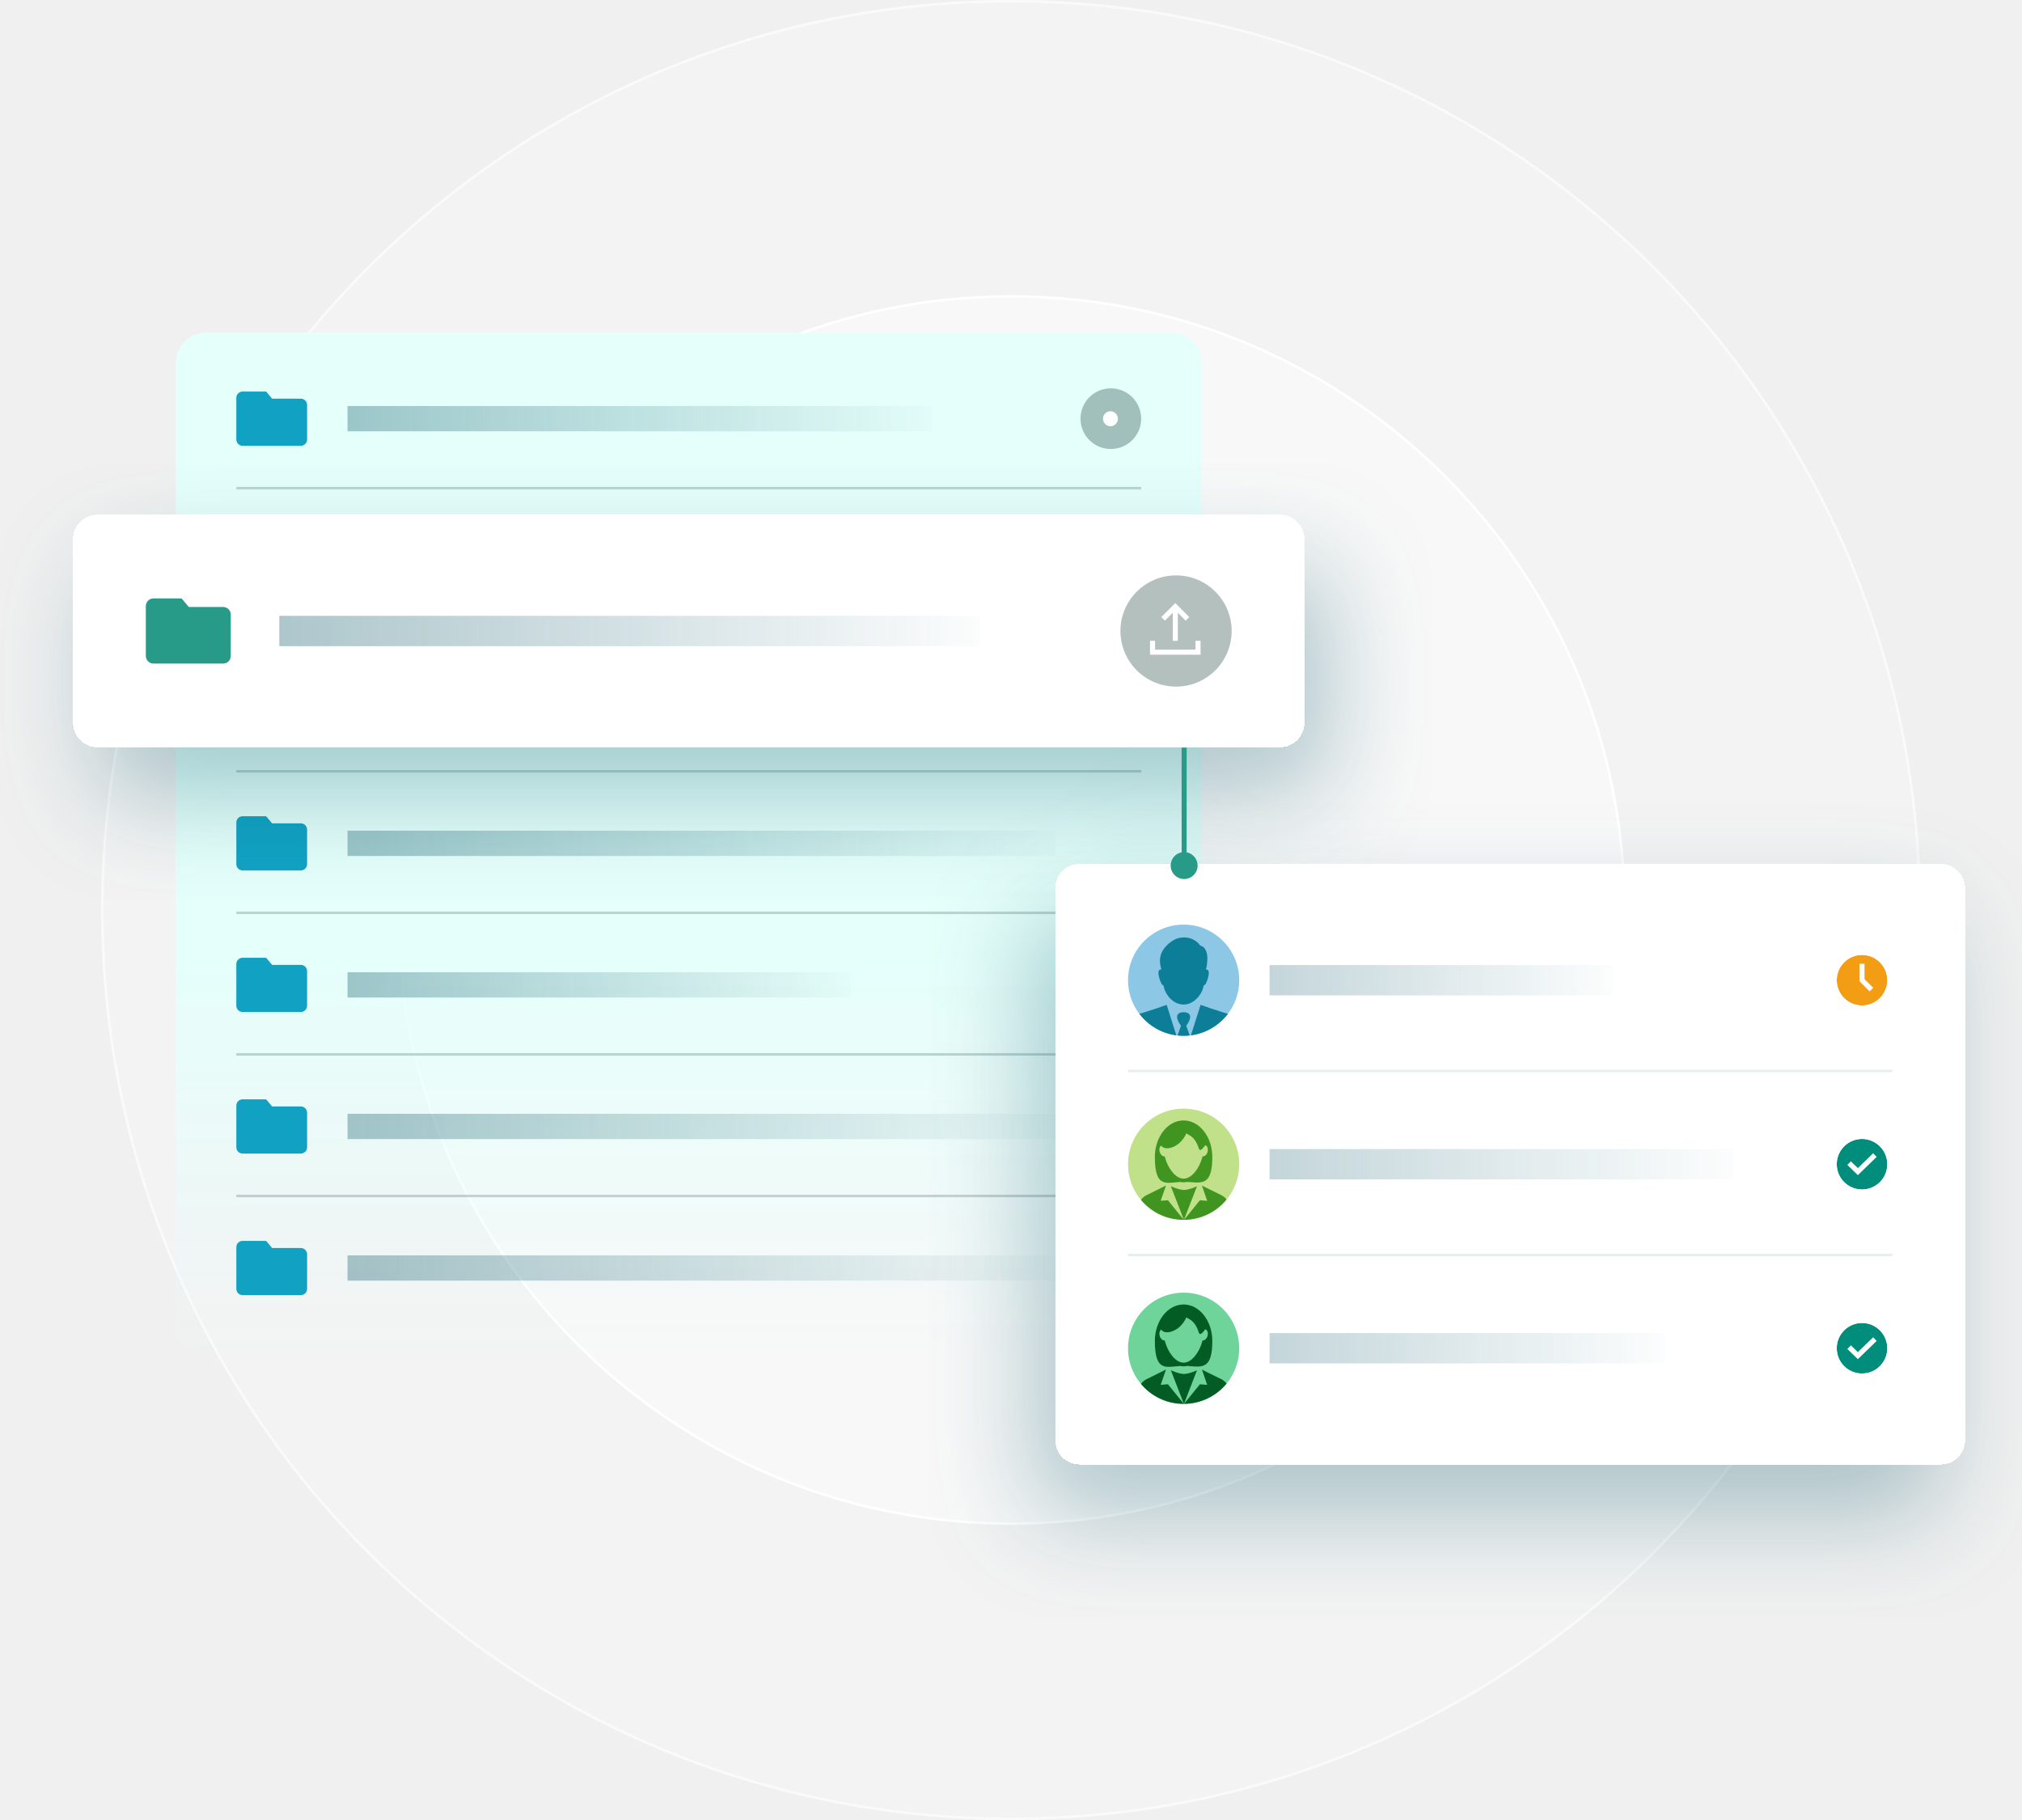
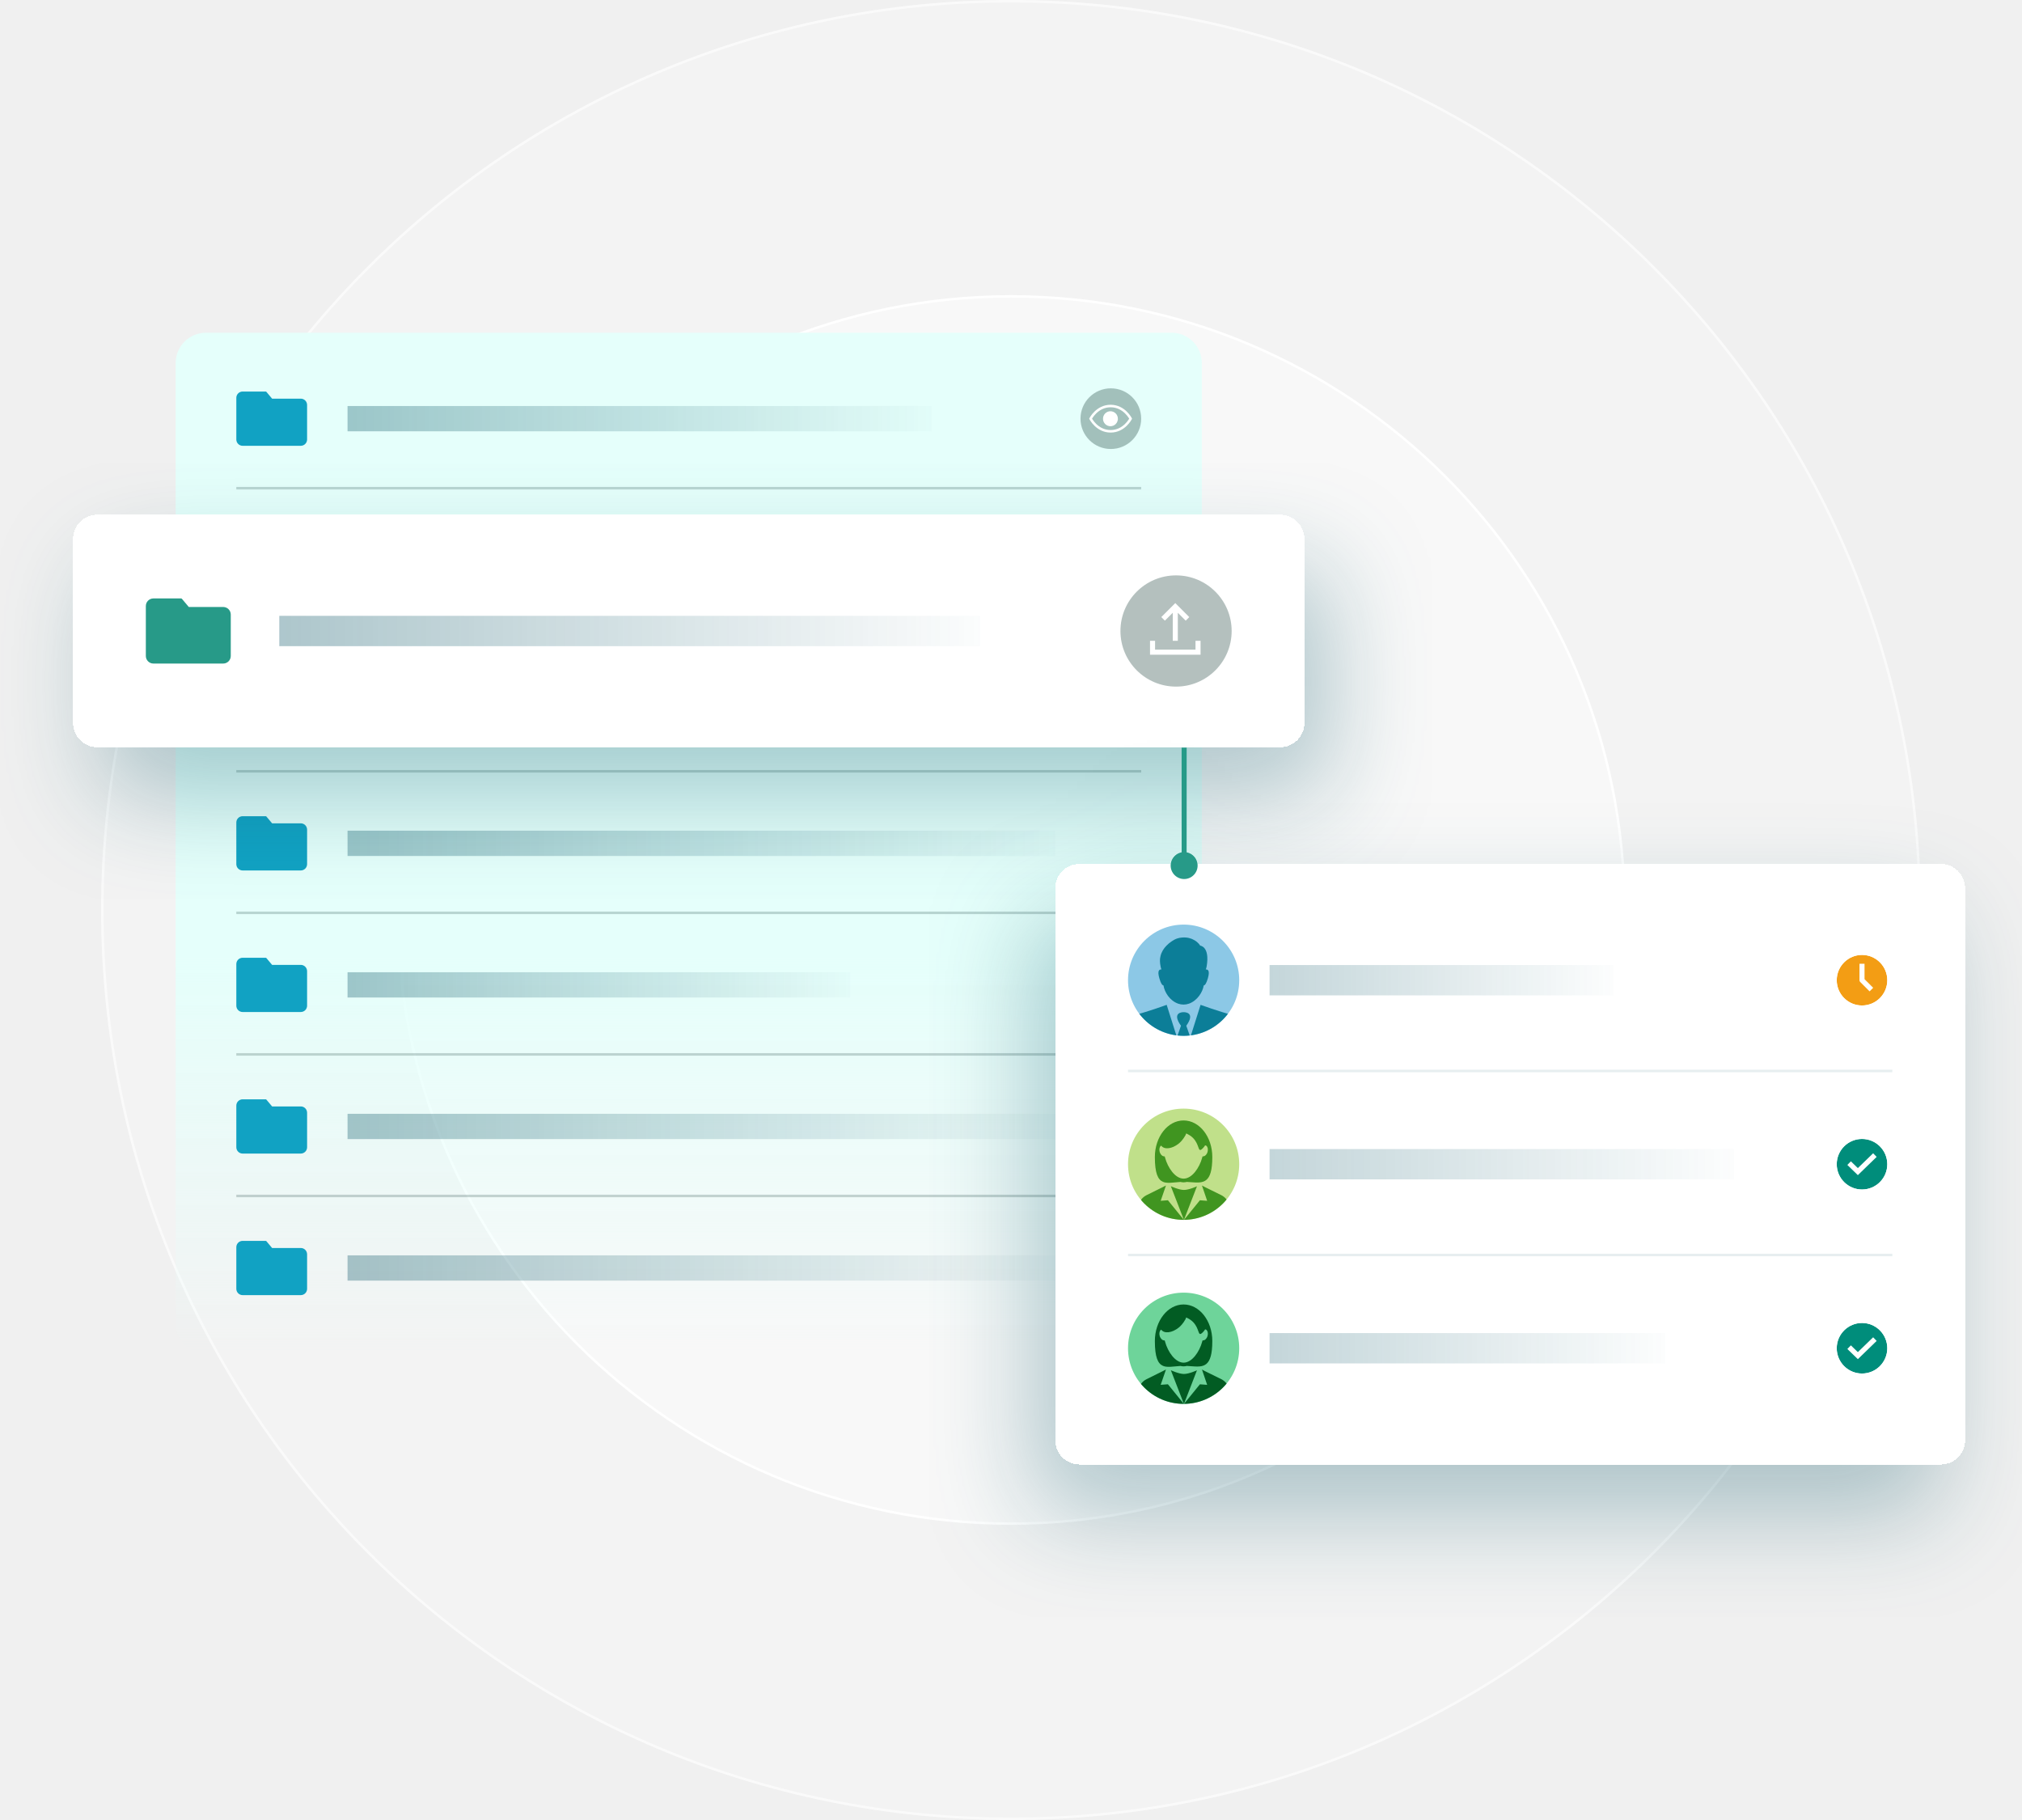
<svg xmlns="http://www.w3.org/2000/svg" xmlns:xlink="http://www.w3.org/1999/xlink" width="800" height="720" viewBox="0 0 800 720" fill="none">
  <g clip-path="url(#clip0_125_3921)">
    <circle cx="400" cy="360" r="360" fill="white" fill-opacity="0.2" />
    <circle cx="400" cy="360" r="359.515" stroke="white" stroke-opacity="0.6" stroke-width="0.97" />
    <path d="M642.758 360C642.758 494.072 534.072 602.758 400 602.758C265.928 602.758 157.242 494.072 157.242 360C157.242 225.928 265.928 117.242 400 117.242C534.072 117.242 642.758 225.928 642.758 360Z" fill="white" fill-opacity="0.45" stroke-width="0.97" stroke="white" />
    <rect x="69.5" y="131.625" width="406" height="404" rx="12" fill="url(#paint0_linear_125_3921)" />
    <g clip-path="url(#clip1_125_3921)">
      <path d="M119.029 157.709H107.659L105.395 155.016C105.327 154.935 105.226 154.889 105.12 154.893H95.971C94.601 154.906 93.498 156.021 93.5 157.391V173.861C93.5 175.23 94.602 176.343 95.971 176.357H119.029C120.398 176.343 121.5 175.23 121.5 173.861V160.205C121.5 158.836 120.398 157.723 119.029 157.709Z" fill="#11A2C3" />
    </g>
    <path opacity="0.55" d="M137.5 160.625H368.537V170.625H137.5V160.625Z" fill="url(#paint1_linear_125_3921)" fill-opacity="0.6" />
    <rect x="427.5" y="153.625" width="24" height="24" rx="12" fill="#062C27" fill-opacity="0.3" />
-     <path d="M441.78 165.625C441.787 165.949 441.73 166.272 441.611 166.574C441.492 166.876 441.313 167.151 441.086 167.383C440.86 167.615 440.589 167.799 440.29 167.925C439.99 168.051 439.669 168.116 439.345 168.116C439.02 168.116 438.699 168.051 438.4 167.925C438.101 167.799 437.83 167.615 437.603 167.383C437.376 167.151 437.198 166.876 437.079 166.574C436.96 166.272 436.902 165.949 436.909 165.625C436.909 164.979 437.166 164.359 437.623 163.902C438.08 163.446 438.699 163.189 439.345 163.189C439.991 163.189 440.611 163.446 441.068 163.902C441.525 164.359 441.781 164.979 441.781 165.625H441.78Z" fill="white" stroke="white" />
+     <path d="M439.417 160.125C442.293 160.125 444.389 161.456 445.753 162.765C446.435 163.419 446.939 164.072 447.272 164.562C447.44 164.808 447.565 165.014 447.649 165.16C447.692 165.233 447.723 165.292 447.745 165.333C447.756 165.353 447.766 165.369 447.771 165.381L447.781 165.4V165.401L447.894 165.625L447.781 165.849V165.85L447.771 165.869C447.766 165.881 447.756 165.897 447.745 165.917C447.723 165.958 447.692 166.017 447.649 166.09C447.565 166.236 447.44 166.442 447.272 166.688C446.939 167.178 446.435 167.831 445.753 168.485C444.389 169.794 442.293 171.125 439.417 171.125C436.541 171.125 434.445 169.794 433.081 168.485C432.4 167.831 431.896 167.178 431.562 166.688C431.395 166.442 431.269 166.236 431.185 166.09C431.142 166.017 431.111 165.958 431.089 165.917C431.078 165.897 431.069 165.881 431.063 165.869C431.061 165.864 431.058 165.859 431.057 165.855C431.056 165.854 431.054 165.853 431.054 165.852V165.85L431.053 165.849L430.941 165.625L431.053 165.401L431.054 165.4V165.398C431.054 165.397 431.056 165.396 431.057 165.395C431.058 165.391 431.061 165.386 431.063 165.381C431.069 165.369 431.078 165.353 431.089 165.333C431.111 165.292 431.142 165.233 431.185 165.16C431.269 165.014 431.395 164.808 431.562 164.562C431.896 164.072 432.4 163.419 433.081 162.765C434.445 161.456 436.541 160.125 439.417 160.125ZM439.417 161.125C436.876 161.125 435.014 162.294 433.773 163.485C433.153 164.081 432.693 164.678 432.389 165.125C432.25 165.328 432.145 165.5 432.071 165.625C432.145 165.75 432.25 165.922 432.389 166.125C432.693 166.572 433.153 167.169 433.773 167.765C435.014 168.956 436.876 170.125 439.417 170.125C441.958 170.125 443.82 168.956 445.061 167.765C445.681 167.169 446.141 166.572 446.445 166.125C446.584 165.922 446.688 165.75 446.762 165.625C446.688 165.5 446.584 165.328 446.445 165.125C446.141 164.678 445.681 164.081 445.061 163.485C443.82 162.294 441.958 161.125 439.417 161.125ZM439.346 162.688C440.124 162.689 440.871 162.998 441.422 163.549C441.972 164.099 442.281 164.846 442.281 165.625V166.125H442.244C442.211 166.341 442.157 166.554 442.076 166.758C441.933 167.121 441.718 167.453 441.444 167.732C441.171 168.012 440.844 168.234 440.483 168.386C440.123 168.537 439.736 168.615 439.345 168.615C438.954 168.615 438.567 168.537 438.206 168.386C437.846 168.234 437.519 168.012 437.245 167.732C436.972 167.453 436.757 167.121 436.613 166.758C436.506 166.485 436.44 166.198 436.417 165.906L436.409 165.614C436.412 164.839 436.721 164.097 437.27 163.549C437.82 162.998 438.567 162.688 439.346 162.688Z" fill="white" />
    <path opacity="0.2" d="M93.5 193.125H451.5" stroke="#062C27" />
    <rect x="93.5" y="207.625" width="358" height="28" rx="8" fill="white" />
    <g clip-path="url(#clip2_125_3921)">
      <path d="M119.029 213.709H107.659L105.395 211.016C105.327 210.935 105.226 210.889 105.12 210.893H95.971C94.601 210.906 93.498 212.021 93.5 213.391V229.861C93.5 231.23 94.602 232.343 95.971 232.357H119.029C120.398 232.343 121.5 231.23 121.5 229.861V216.205C121.5 214.836 120.398 213.723 119.029 213.709Z" fill="#11A2C3" />
    </g>
    <path opacity="0.55" d="M137.5 216.625H417.5V226.625H137.5V216.625Z" fill="url(#paint2_linear_125_3921)" fill-opacity="0.6" />
    <path opacity="0.2" d="M93.5 249.125H451.5" stroke="#062C27" />
    <g clip-path="url(#clip3_125_3921)">
      <path d="M119.029 269.709H107.659L105.395 267.016C105.327 266.935 105.226 266.889 105.12 266.893H95.971C94.601 266.906 93.498 268.021 93.5 269.391V285.861C93.5 287.23 94.602 288.343 95.971 288.357H119.029C120.398 288.343 121.5 287.23 121.5 285.861V272.205C121.5 270.836 120.398 269.723 119.029 269.709Z" fill="#11A2C3" />
    </g>
    <path opacity="0.55" d="M137.5 272.625H294.012V282.625H137.5V272.625Z" fill="url(#paint3_linear_125_3921)" fill-opacity="0.6" />
    <path opacity="0.2" d="M93.5 305.125H451.5" stroke="#062C27" />
    <g clip-path="url(#clip4_125_3921)">
      <path d="M119.029 325.709H107.659L105.395 323.016C105.327 322.935 105.226 322.889 105.12 322.893H95.971C94.601 322.906 93.498 324.021 93.5 325.391V341.861C93.5 343.23 94.602 344.343 95.971 344.357H119.029C120.398 344.343 121.5 343.23 121.5 341.861V328.205C121.5 326.836 120.398 325.723 119.029 325.709Z" fill="#11A2C3" />
    </g>
    <path opacity="0.55" d="M137.5 328.625H417.5V338.625H137.5V328.625Z" fill="url(#paint4_linear_125_3921)" fill-opacity="0.6" />
    <path opacity="0.2" d="M93.5 361.125H451.5" stroke="#062C27" />
    <g clip-path="url(#clip5_125_3921)">
      <path d="M119.029 381.709H107.659L105.395 379.016C105.327 378.935 105.226 378.889 105.12 378.893H95.971C94.601 378.906 93.498 380.021 93.5 381.391V397.861C93.5 399.23 94.602 400.343 95.971 400.357H119.029C120.398 400.343 121.5 399.23 121.5 397.861V384.205C121.5 382.836 120.398 381.723 119.029 381.709Z" fill="#11A2C3" />
    </g>
    <path opacity="0.55" d="M137.5 384.625H336.389V394.625H137.5V384.625Z" fill="url(#paint5_linear_125_3921)" fill-opacity="0.6" />
    <path opacity="0.2" d="M93.5 417.125H451.5" stroke="#062C27" />
    <g clip-path="url(#clip6_125_3921)">
      <path d="M119.029 437.709H107.659L105.395 435.016C105.327 434.935 105.226 434.889 105.12 434.893H95.971C94.601 434.906 93.498 436.021 93.5 437.391V453.861C93.5 455.23 94.602 456.343 95.971 456.357H119.029C120.398 456.343 121.5 455.23 121.5 453.861V440.205C121.5 438.836 120.398 437.723 119.029 437.709Z" fill="#11A2C3" />
    </g>
    <path opacity="0.55" d="M137.5 440.625H417.5V450.625H137.5V440.625Z" fill="url(#paint6_linear_125_3921)" fill-opacity="0.6" />
    <g filter="url(#filter0_d_125_3921)">
      <rect x="28.9" y="203.625" width="487.2" height="92" rx="9.6" fill="white" shape-rendering="crispEdges" />
      <rect x="57.7" y="232.825" width="371.2" height="33.6" rx="9.6" fill="white" />
      <g clip-path="url(#clip7_125_3921)">
        <path d="M88.338 240.126H74.694L71.976 236.895C71.895 236.797 71.773 236.742 71.647 236.746H60.667C59.024 236.763 57.701 238.1 57.703 239.744V259.509C57.703 261.151 59.025 262.487 60.667 262.503H88.338C89.98 262.487 91.303 261.151 91.303 259.509V243.12C91.303 241.478 89.98 240.142 88.338 240.126Z" fill="#279A88" />
      </g>
      <path opacity="0.55" d="M110.5 243.625H387.745V255.625H110.5V243.625Z" fill="url(#paint7_linear_125_3921)" fill-opacity="0.6" />
      <rect x="443.3" y="227.625" width="44" height="44" rx="22" fill="#062C27" fill-opacity="0.3" />
-       <path d="M465 253.5V240M469.83 244.83L465 240L460.17 244.83M456 253.5V258H474V253.5" stroke-width="2" stroke="white" />
+       <path d="M457 253.5V257H473V253.5H475V259H455V253.5H457ZM470.536 244.122L469.122 245.536L466 242.414V253.5H464V242.414L460.878 245.536L459.464 244.122L465 238.586L470.536 244.122Z" fill="white" />
    </g>
    <path opacity="0.2" d="M93.5 473.125H451.5" stroke="#062C27" />
    <g clip-path="url(#clip8_125_3921)">
      <path d="M119.029 493.709H107.659L105.395 491.016C105.327 490.935 105.226 490.889 105.12 490.893H95.971C94.601 490.906 93.498 492.021 93.5 493.391V509.861C93.5 511.23 94.602 512.343 95.971 512.357H119.029C120.398 512.343 121.5 511.23 121.5 509.861V496.205C121.5 494.836 120.398 493.723 119.029 493.709Z" fill="#11A2C3" />
    </g>
    <path opacity="0.55" d="M137.5 496.625H417.5V506.625H137.5V496.625Z" fill="url(#paint8_linear_125_3921)" fill-opacity="0.6" />
    <g filter="url(#filter1_d_125_3921)">
      <rect x="417.5" y="341.775" width="360" height="237.6" rx="9.6" fill="white" shape-rendering="crispEdges" />
      <g clip-path="url(#clip9_125_3921)">
        <rect x="446.3" y="365.775" width="44" height="44" rx="22" fill="#8CC8E6" />
        <path d="M477.081 383.522C477.227 383.103 477.346 382.683 477.419 382.264C478.732 374.366 474.847 374.092 474.847 374.092C474.847 374.092 474.199 372.852 472.503 371.912C471.363 371.238 469.776 370.718 467.688 370.891C467.013 370.928 466.375 371.055 465.773 371.256C465.007 371.511 464.304 371.894 463.666 372.332C462.882 372.824 462.143 373.436 461.495 374.129C460.465 375.177 459.544 376.545 459.152 378.242C458.814 379.509 458.896 380.832 459.17 382.264C459.243 382.683 459.352 383.094 459.507 383.522C458.732 383.449 457.811 383.896 458.677 386.951C459.297 389.186 459.881 389.806 460.328 389.842C460.738 392.496 462.781 395.871 466.147 397.056C467.524 397.54 469.038 397.54 470.415 397.047C473.725 395.852 475.841 392.487 476.251 389.842C476.698 389.806 477.282 389.177 477.911 386.951C478.778 383.896 477.857 383.449 477.081 383.522Z" fill="#0C7E98" />
        <path d="M487.217 401.433C482.483 400.229 475.004 397.521 475.004 397.521L471.438 408.802L471.429 408.775L470.936 410.289L469.35 405.792C473.244 400.357 468.565 400.412 468.301 400.421C468.036 400.412 463.358 400.357 467.252 405.792L465.665 410.289L465.173 408.775L465.164 408.802L461.598 397.521C461.598 397.521 454.118 400.229 449.385 401.433C445.855 402.327 445.682 406.403 445.828 408.428C445.81 408.428 446.02 415.651 446.22 416.855C446.22 416.855 456.746 416.846 468.292 416.855C479.838 416.855 490.363 416.855 490.363 416.855C490.573 415.651 490.774 408.428 490.774 408.428C490.919 406.413 490.746 402.336 487.217 401.433Z" fill="#0C7E98" />
      </g>
      <path opacity="0.4" d="M502.3 381.775H638.362V393.775H502.3V381.775Z" fill="url(#paint9_linear_125_3921)" fill-opacity="0.6" />
      <use xlink:href="#stroke0_125_3921" fill="#F39D14" />
      <mask id="stroke1_125_3921" maskUnits="userSpaceOnUse" x="723.701" y="374.773" width="26" height="26" fill="black">
        <rect fill="white" x="723.701" y="374.773" width="26" height="26" />
        <use xlink:href="#stroke0_125_3921" />
      </mask>
      <path d="M726.701 387.773C726.701 382.25 731.178 377.773 736.701 377.773C742.224 377.773 746.701 382.25 746.701 387.773C746.701 393.296 742.224 397.773 736.701 397.773C731.178 397.773 726.701 393.296 726.701 387.773Z" stroke-width="6" stroke-linecap="square" stroke-linejoin="round" stroke="white" mask="url(#stroke1_125_3921)" />
      <path d="M736.699 382.274V387.774L739.699 390.774" stroke-width="2" stroke-linecap="square" stroke-linejoin="round" stroke="white" />
      <path opacity="0.1" d="M446.3 423.676H748.7" stroke="#075364" />
      <g clip-path="url(#clip10_125_3921)">
        <rect x="446.299" y="438.575" width="44" height="44" rx="22" fill="#C0E08A" />
        <g opacity="0.8">
          <path d="M465.079 467.749C463.666 467.889 462.367 468.018 461.239 467.845C460.832 467.783 460.441 467.681 460.081 467.509C458.124 466.64 456.919 464.145 456.919 457.723C456.919 449.737 462.006 443.252 468.283 443.252C474.56 443.252 479.647 449.737 479.647 457.723C479.647 468.315 476.065 468.046 471.213 467.681C470.675 467.641 470.122 467.599 469.557 467.571C469.135 467.673 468.713 467.736 468.283 467.736C467.861 467.736 467.454 467.673 467.048 467.579C466.372 467.62 465.714 467.686 465.079 467.749ZM466.365 452.404C463.702 454.532 460.618 454.891 459.428 453.21C459.221 453.319 459.068 453.499 458.999 453.64C458.699 454.148 458.63 454.884 458.814 455.619C459.091 456.706 459.804 457.355 460.364 457.434L460.825 457.496L460.948 457.958C462.045 461.986 464.976 466.273 468.298 466.273C471.621 466.273 474.56 461.986 475.649 457.958L475.772 457.496L476.232 457.434C476.8 457.363 477.506 456.714 477.782 455.619C477.967 454.884 477.898 454.148 477.598 453.64C477.491 453.452 477.299 453.218 477 453.139C476.954 453.128 476.9 453.129 476.843 453.13C476.824 453.131 476.804 453.131 476.785 453.131C476.562 453.499 476.279 453.867 475.933 454.219C474.699 455.473 474.513 454.954 474.08 453.744C473.744 452.803 473.257 451.444 472.012 450.175C471.237 449.385 470.263 448.829 469.311 448.391C469.234 448.626 469.142 448.876 469.027 449.119C468.079 450.808 467.04 451.864 466.365 452.404Z" fill="#208205" />
          <path d="M459.222 475.044L462.088 474.823L468.416 482.618L463.245 469.268C463.251 469.271 466.396 470.742 468.412 470.748C470.418 470.753 473.542 469.313 473.578 469.297L468.417 482.615L474.745 474.832L477.61 475.054L475.555 468.996C475.922 469.198 476.289 469.401 476.665 469.584L483.177 472.796C484.875 473.636 486.081 475.228 486.419 477.09L486.921 486.033C482.116 489.853 475.594 486.033 468.416 486.033C461.238 486.033 454.717 489.853 449.912 486.033L450.414 477.09C450.752 475.228 451.958 473.636 453.656 472.796L460.013 469.651L461.315 468.986L459.222 475.044Z" fill="#208205" />
        </g>
      </g>
      <path opacity="0.4" d="M502.3 454.575H686.12V466.575H502.3V454.575Z" fill="url(#paint10_linear_125_3921)" fill-opacity="0.6" />
      <use xlink:href="#stroke2_125_3921" fill="#008D7B" />
      <mask id="stroke3_125_3921" maskUnits="userSpaceOnUse" x="722.701" y="446.573" width="28" height="28" fill="black">
        <rect fill="white" x="722.701" y="446.573" width="28" height="28" />
        <use xlink:href="#stroke2_125_3921" />
      </mask>
      <path d="M726.701 460.573C726.701 455.05 731.178 450.573 736.701 450.573C742.224 450.573 746.701 455.05 746.701 460.573C746.701 466.096 742.224 470.573 736.701 470.573C731.178 470.573 726.701 466.096 726.701 460.573Z" stroke-width="7.5" stroke-linecap="square" stroke-linejoin="round" stroke="white" mask="url(#stroke3_125_3921)" />
      <path d="M741.083 457.651L735.056 463.496L732.316 460.839" stroke-width="2" stroke-linecap="square" stroke="white" />
      <path opacity="0.1" d="M446.3 496.476H748.7" stroke="#075364" />
      <g clip-path="url(#clip11_125_3921)">
        <rect x="446.299" y="511.375" width="44" height="44" rx="22" fill="#6ED49A" />
        <path d="M465.079 540.548C463.666 540.689 462.367 540.818 461.239 540.645C460.832 540.582 460.441 540.481 460.081 540.309C458.124 539.44 456.919 536.945 456.919 530.523C456.919 522.536 462.006 516.052 468.283 516.052C474.56 516.052 479.647 522.536 479.647 530.523C479.647 541.115 476.065 540.846 471.213 540.481C470.675 540.441 470.122 540.399 469.557 540.371C469.135 540.473 468.713 540.535 468.283 540.535C467.861 540.535 467.454 540.473 467.048 540.379C466.372 540.42 465.714 540.485 465.079 540.548ZM466.365 525.204C463.702 527.331 460.618 527.691 459.428 526.009C459.221 526.119 459.068 526.299 458.999 526.44C458.699 526.948 458.63 527.683 458.814 528.419C459.091 529.506 459.804 530.155 460.364 530.234L460.825 530.296L460.948 530.758C462.045 534.786 464.976 539.073 468.298 539.073C471.621 539.073 474.56 534.786 475.649 530.758L475.772 530.296L476.232 530.234C476.8 530.163 477.506 529.514 477.782 528.419C477.967 527.683 477.898 526.948 477.598 526.44C477.491 526.252 477.299 526.017 477 525.939C476.954 525.927 476.9 525.929 476.843 525.93C476.824 525.931 476.804 525.931 476.785 525.931C476.562 526.299 476.279 526.667 475.933 527.019C474.699 528.273 474.513 527.754 474.08 526.544C473.744 525.603 473.257 524.244 472.012 522.974C471.237 522.184 470.263 521.629 469.311 521.191C469.234 521.426 469.142 521.676 469.027 521.918C468.079 523.608 467.04 524.664 466.365 525.204Z" fill="#025C23" />
        <path d="M459.222 547.844L462.088 547.623L468.416 555.418L463.245 542.068C463.251 542.071 466.396 543.542 468.412 543.548C470.418 543.553 473.542 542.113 473.578 542.097L468.417 555.415L474.745 547.632L477.61 547.854L475.555 541.795C475.922 541.998 476.289 542.201 476.665 542.384L483.177 545.596C484.875 546.435 486.081 548.028 486.419 549.89L486.921 558.832C482.116 562.653 475.594 558.832 468.416 558.832C461.238 558.832 454.717 562.653 449.912 558.832L450.414 549.89C450.752 548.028 451.958 546.435 453.656 545.596L460.013 542.451L461.315 541.785L459.222 547.844Z" fill="#025C23" />
      </g>
      <path opacity="0.4" d="M502.3 527.375H658.812V539.375H502.3V527.375Z" fill="url(#paint11_linear_125_3921)" fill-opacity="0.6" />
      <use xlink:href="#stroke4_125_3921" fill="#008D7B" />
      <mask id="stroke5_125_3921" maskUnits="userSpaceOnUse" x="722.701" y="519.373" width="28" height="28" fill="black">
        <rect fill="white" x="722.701" y="519.373" width="28" height="28" />
        <use xlink:href="#stroke4_125_3921" />
      </mask>
      <path d="M726.701 533.373C726.701 527.85 731.178 523.373 736.701 523.373C742.224 523.373 746.701 527.85 746.701 533.373C746.701 538.896 742.224 543.373 736.701 543.373C731.178 543.373 726.701 538.896 726.701 533.373Z" stroke-width="7.5" stroke-linecap="square" stroke-linejoin="round" stroke="white" mask="url(#stroke5_125_3921)" />
      <path d="M741.083 530.451L735.056 536.296L732.316 533.639" stroke-width="2" stroke-linecap="square" stroke="white" />
      <path d="M468.5 295.775L467.5 295.775L467.5 342.416L468.5 342.416L469.5 342.416L469.5 295.775L468.5 295.775ZM468.5 337.083C465.554 337.083 463.167 339.47 463.167 342.416C463.167 345.362 465.554 347.749 468.5 347.749C471.446 347.749 473.833 345.362 473.833 342.416C473.833 339.47 471.446 337.083 468.5 337.083Z" fill="#279A88" />
    </g>
  </g>
  <defs>
    <filter id="filter0_d_125_3921" x="-1.1" y="183.625" width="567.2" height="172" filterUnits="userSpaceOnUse" color-interpolation-filters="sRGB">
      <feFlood flood-opacity="0" result="BackgroundImageFix" />
      <feColorMatrix in="SourceAlpha" type="matrix" values="0 0 0 0 0 0 0 0 0 0 0 0 0 0 0 0 0 0 127 0" result="hardAlpha" />
      <feOffset dx="10" dy="20" />
      <feGaussianBlur stdDeviation="20" />
      <feComposite in2="hardAlpha" operator="out" />
      <feColorMatrix type="matrix" values="0 0 0 0 0.027 0 0 0 0 0.325 0 0 0 0 0.392 0 0 0 0.3 0" />
      <feBlend mode="normal" in2="BackgroundImageFix" result="effect1_dropShadow_125_3921" />
      <feBlend mode="normal" in="SourceGraphic" in2="effect1_dropShadow_125_3921" result="shape" />
    </filter>
    <filter id="filter1_d_125_3921" x="367.5" y="275.775" width="440" height="363.6" filterUnits="userSpaceOnUse" color-interpolation-filters="sRGB">
      <feFlood flood-opacity="0" result="BackgroundImageFix" />
      <feColorMatrix in="SourceAlpha" type="matrix" values="0 0 0 0 0 0 0 0 0 0 0 0 0 0 0 0 0 0 127 0" result="hardAlpha" />
      <feOffset dx="-10" dy="20" />
      <feGaussianBlur stdDeviation="20" />
      <feComposite in2="hardAlpha" operator="out" />
      <feColorMatrix type="matrix" values="0 0 0 0 0.027 0 0 0 0 0.325 0 0 0 0 0.392 0 0 0 0.3 0" />
      <feBlend mode="normal" in2="BackgroundImageFix" result="effect1_dropShadow_125_3921" />
      <feBlend mode="normal" in="SourceGraphic" in2="effect1_dropShadow_125_3921" result="shape" />
    </filter>
    <linearGradient id="paint0_linear_125_3921" x1="272.5" y1="378.331" x2="272.5" y2="535.625" gradientUnits="userSpaceOnUse">
      <stop stop-color="#E5FFFB" />
      <stop offset="1" stop-color="#E5FFFB" stop-opacity="0" />
    </linearGradient>
    <linearGradient id="paint1_linear_125_3921" x1="137.5" y1="165.625" x2="379.966" y2="165.625" gradientUnits="userSpaceOnUse">
      <stop stop-color="#075364" />
      <stop offset="1" stop-color="#075364" stop-opacity="0" />
    </linearGradient>
    <linearGradient id="paint2_linear_125_3921" x1="137.5" y1="221.625" x2="431.351" y2="221.625" gradientUnits="userSpaceOnUse">
      <stop stop-color="#062C27" />
      <stop offset="1" stop-color="#062C27" stop-opacity="0" />
    </linearGradient>
    <linearGradient id="paint3_linear_125_3921" x1="137.5" y1="277.625" x2="301.754" y2="277.625" gradientUnits="userSpaceOnUse">
      <stop stop-color="#062C27" />
      <stop offset="1" stop-color="#062C27" stop-opacity="0" />
    </linearGradient>
    <linearGradient id="paint4_linear_125_3921" x1="137.5" y1="333.625" x2="431.351" y2="333.625" gradientUnits="userSpaceOnUse">
      <stop stop-color="#075364" />
      <stop offset="1" stop-color="#075364" stop-opacity="0" />
    </linearGradient>
    <linearGradient id="paint5_linear_125_3921" x1="137.5" y1="389.625" x2="346.227" y2="389.625" gradientUnits="userSpaceOnUse">
      <stop stop-color="#075364" />
      <stop offset="1" stop-color="#075364" stop-opacity="0" />
    </linearGradient>
    <linearGradient id="paint6_linear_125_3921" x1="137.5" y1="445.625" x2="431.351" y2="445.625" gradientUnits="userSpaceOnUse">
      <stop stop-color="#075364" />
      <stop offset="1" stop-color="#075364" stop-opacity="0" />
    </linearGradient>
    <linearGradient id="paint7_linear_125_3921" x1="110.5" y1="249.625" x2="401.46" y2="249.625" gradientUnits="userSpaceOnUse">
      <stop stop-color="#075364" />
      <stop offset="1" stop-color="#075364" stop-opacity="0" />
    </linearGradient>
    <linearGradient id="paint8_linear_125_3921" x1="137.5" y1="501.625" x2="431.351" y2="501.625" gradientUnits="userSpaceOnUse">
      <stop stop-color="#075364" />
      <stop offset="1" stop-color="#075364" stop-opacity="0" />
    </linearGradient>
    <linearGradient id="paint9_linear_125_3921" x1="502.3" y1="387.775" x2="645.093" y2="387.775" gradientUnits="userSpaceOnUse">
      <stop stop-color="#075364" />
      <stop offset="1" stop-color="#075364" stop-opacity="0" />
    </linearGradient>
    <linearGradient id="paint10_linear_125_3921" x1="502.3" y1="460.575" x2="695.213" y2="460.575" gradientUnits="userSpaceOnUse">
      <stop stop-color="#075364" />
      <stop offset="1" stop-color="#075364" stop-opacity="0" />
    </linearGradient>
    <linearGradient id="paint11_linear_125_3921" x1="502.3" y1="533.375" x2="666.554" y2="533.375" gradientUnits="userSpaceOnUse">
      <stop stop-color="#075364" />
      <stop offset="1" stop-color="#075364" stop-opacity="0" />
    </linearGradient>
    <clipPath id="clip0_125_3921">
      <rect width="800" height="720" fill="white" />
    </clipPath>
    <clipPath id="clip1_125_3921">
      <rect width="28" height="28" fill="white" transform="translate(93.5 151.625)" />
    </clipPath>
    <clipPath id="clip2_125_3921">
      <rect width="28" height="28" fill="white" transform="translate(93.5 207.625)" />
    </clipPath>
    <clipPath id="clip3_125_3921">
      <rect width="28" height="28" fill="white" transform="translate(93.5 263.625)" />
    </clipPath>
    <clipPath id="clip4_125_3921">
      <rect width="28" height="28" fill="white" transform="translate(93.5 319.625)" />
    </clipPath>
    <clipPath id="clip5_125_3921">
      <rect width="28" height="28" fill="white" transform="translate(93.5 375.625)" />
    </clipPath>
    <clipPath id="clip6_125_3921">
      <rect width="28" height="28" fill="white" transform="translate(93.5 431.625)" />
    </clipPath>
    <clipPath id="clip7_125_3921">
      <rect width="33.6" height="33.6" fill="white" transform="translate(57.7004 232.825)" />
    </clipPath>
    <clipPath id="clip8_125_3921">
      <rect width="28" height="28" fill="white" transform="translate(93.5 487.625)" />
    </clipPath>
    <clipPath id="clip9_125_3921">
      <rect x="446.3" y="365.775" width="44" height="44" rx="22" fill="white" />
    </clipPath>
    <path id="stroke0_125_3921" d="M726.701 387.773C726.701 382.25 731.178 377.773 736.701 377.773C742.224 377.773 746.701 382.25 746.701 387.773C746.701 393.296 742.224 397.773 736.701 397.773C731.178 397.773 726.701 393.296 726.701 387.773Z" />
    <clipPath id="clip10_125_3921">
      <rect x="446.299" y="438.575" width="44" height="44" rx="22" fill="white" />
    </clipPath>
    <path id="stroke2_125_3921" d="M726.701 460.573C726.701 455.05 731.178 450.573 736.701 450.573C742.224 450.573 746.701 455.05 746.701 460.573C746.701 466.096 742.224 470.573 736.701 470.573C731.178 470.573 726.701 466.096 726.701 460.573Z" />
    <clipPath id="clip11_125_3921">
      <rect x="446.299" y="511.375" width="44" height="44" rx="22" fill="white" />
    </clipPath>
    <path id="stroke4_125_3921" d="M726.701 533.373C726.701 527.85 731.178 523.373 736.701 523.373C742.224 523.373 746.701 527.85 746.701 533.373C746.701 538.896 742.224 543.373 736.701 543.373C731.178 543.373 726.701 538.896 726.701 533.373Z" />
  </defs>
</svg>
